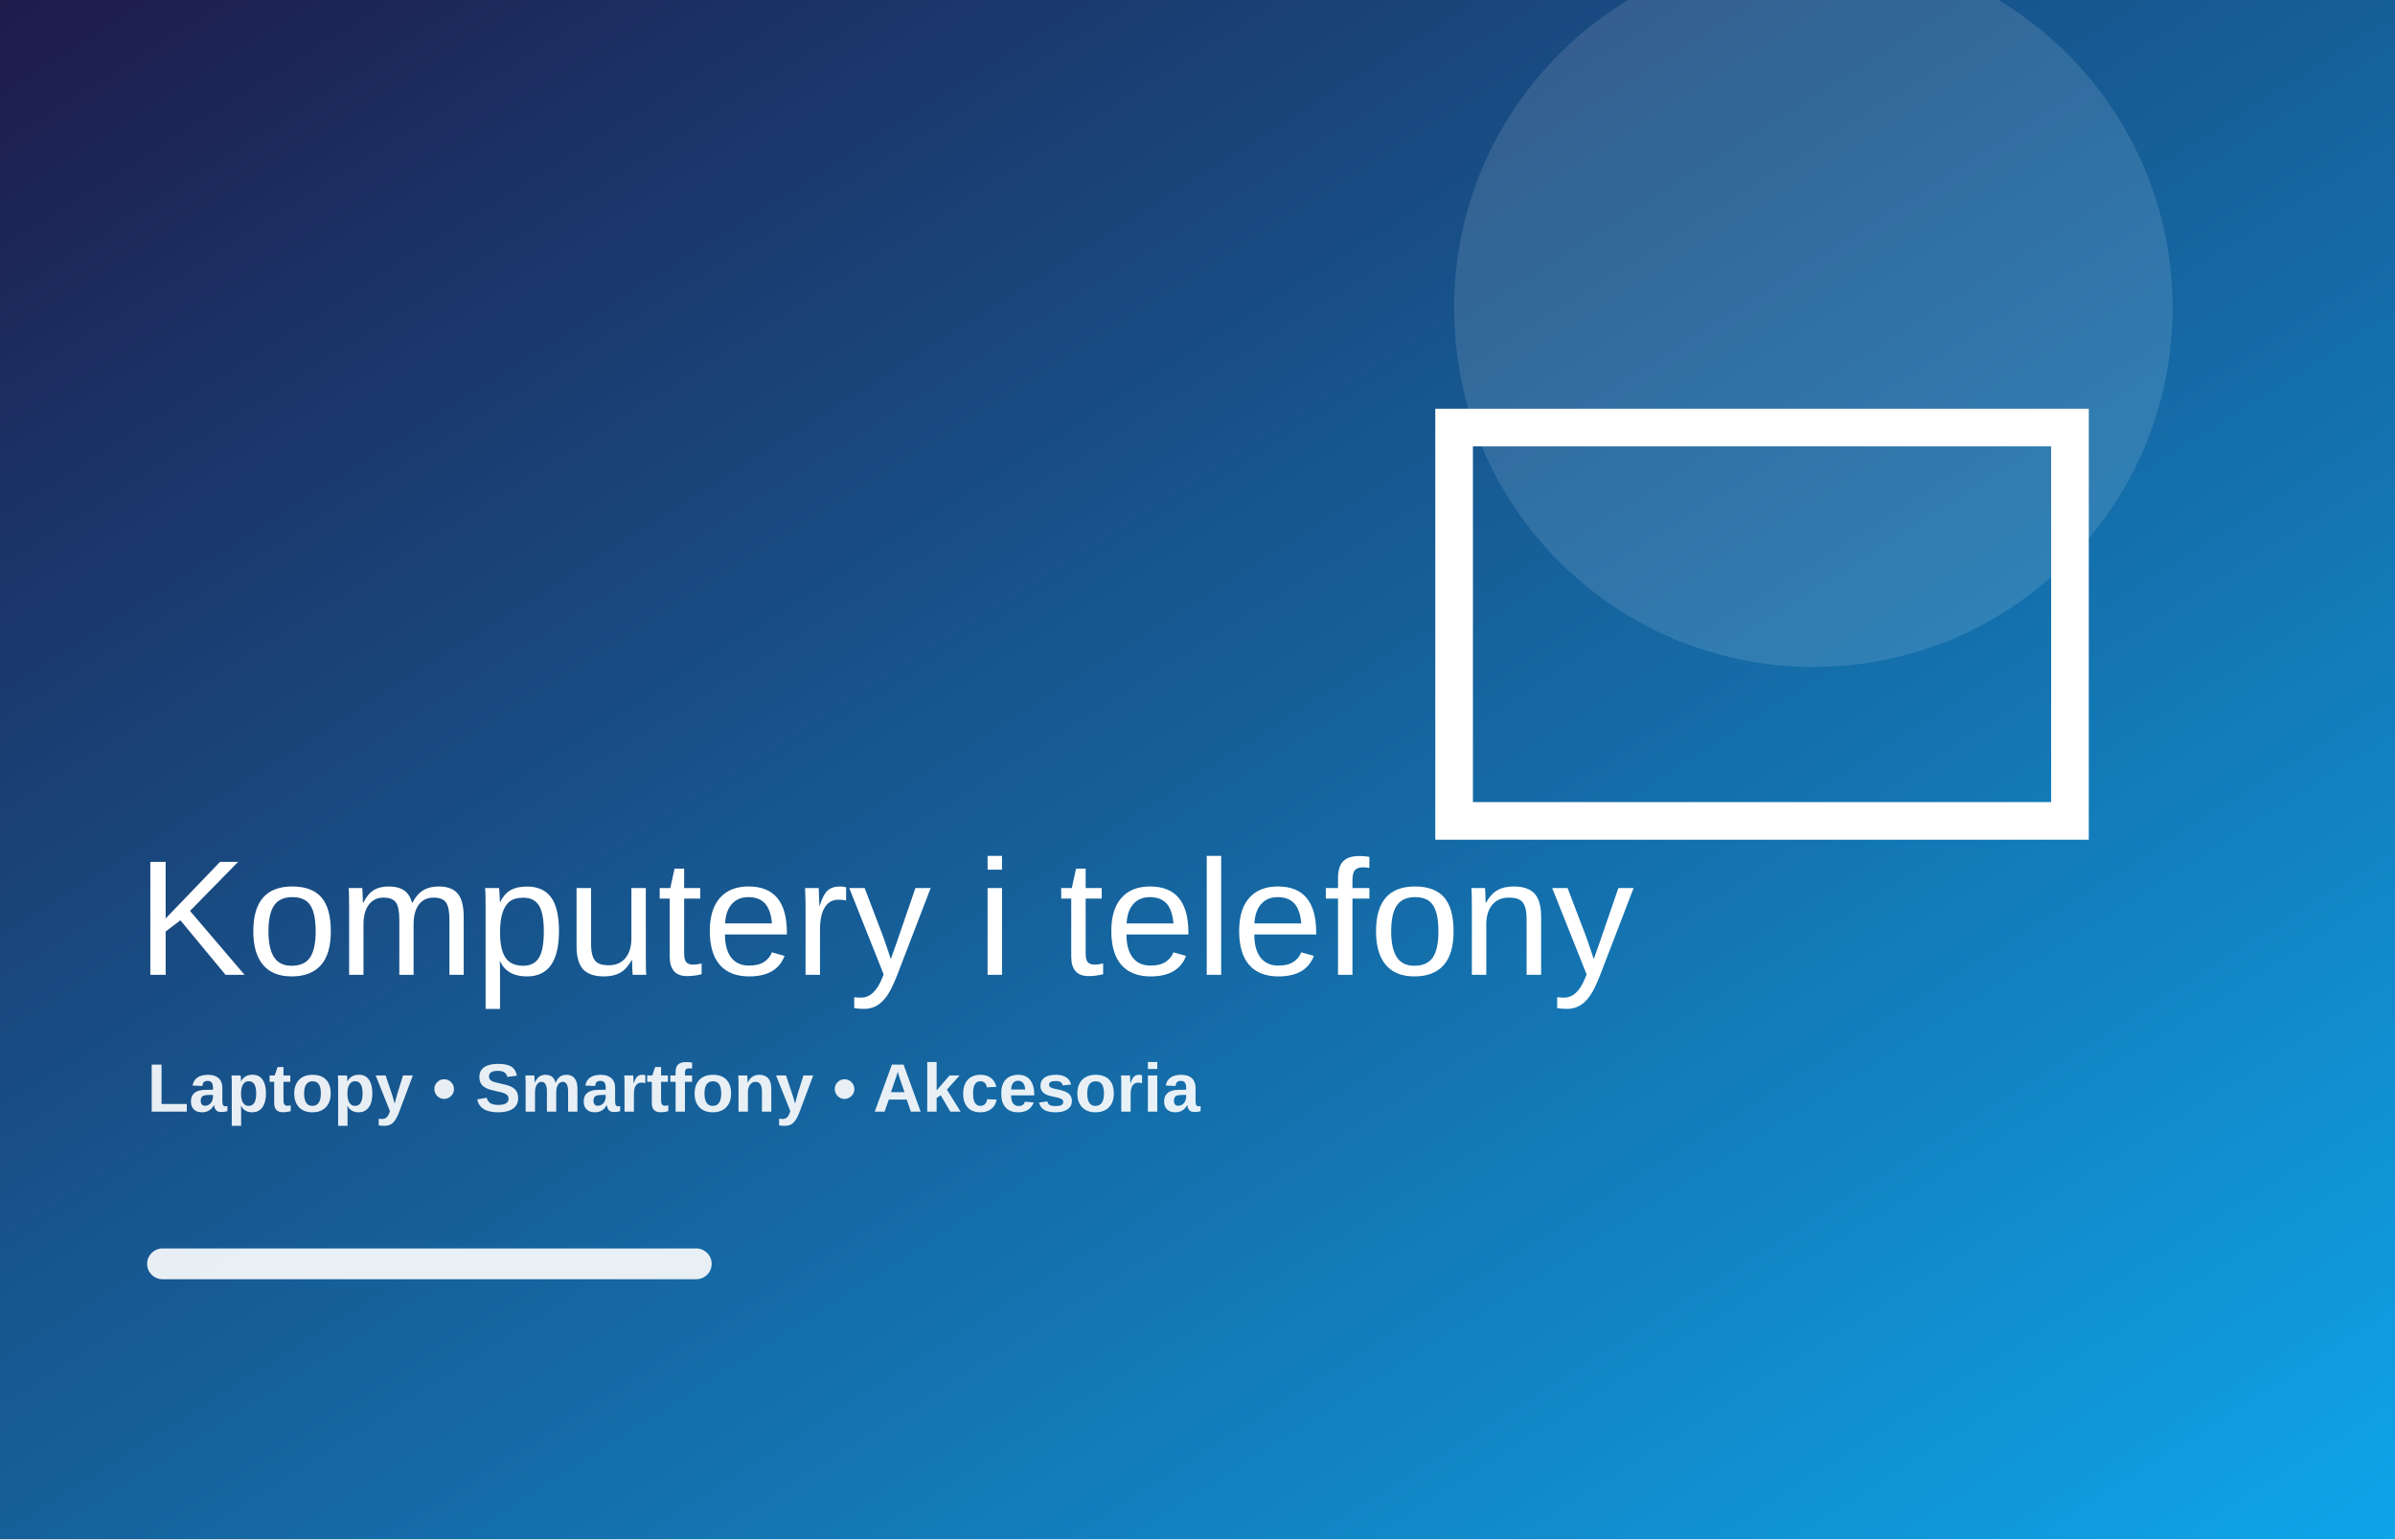
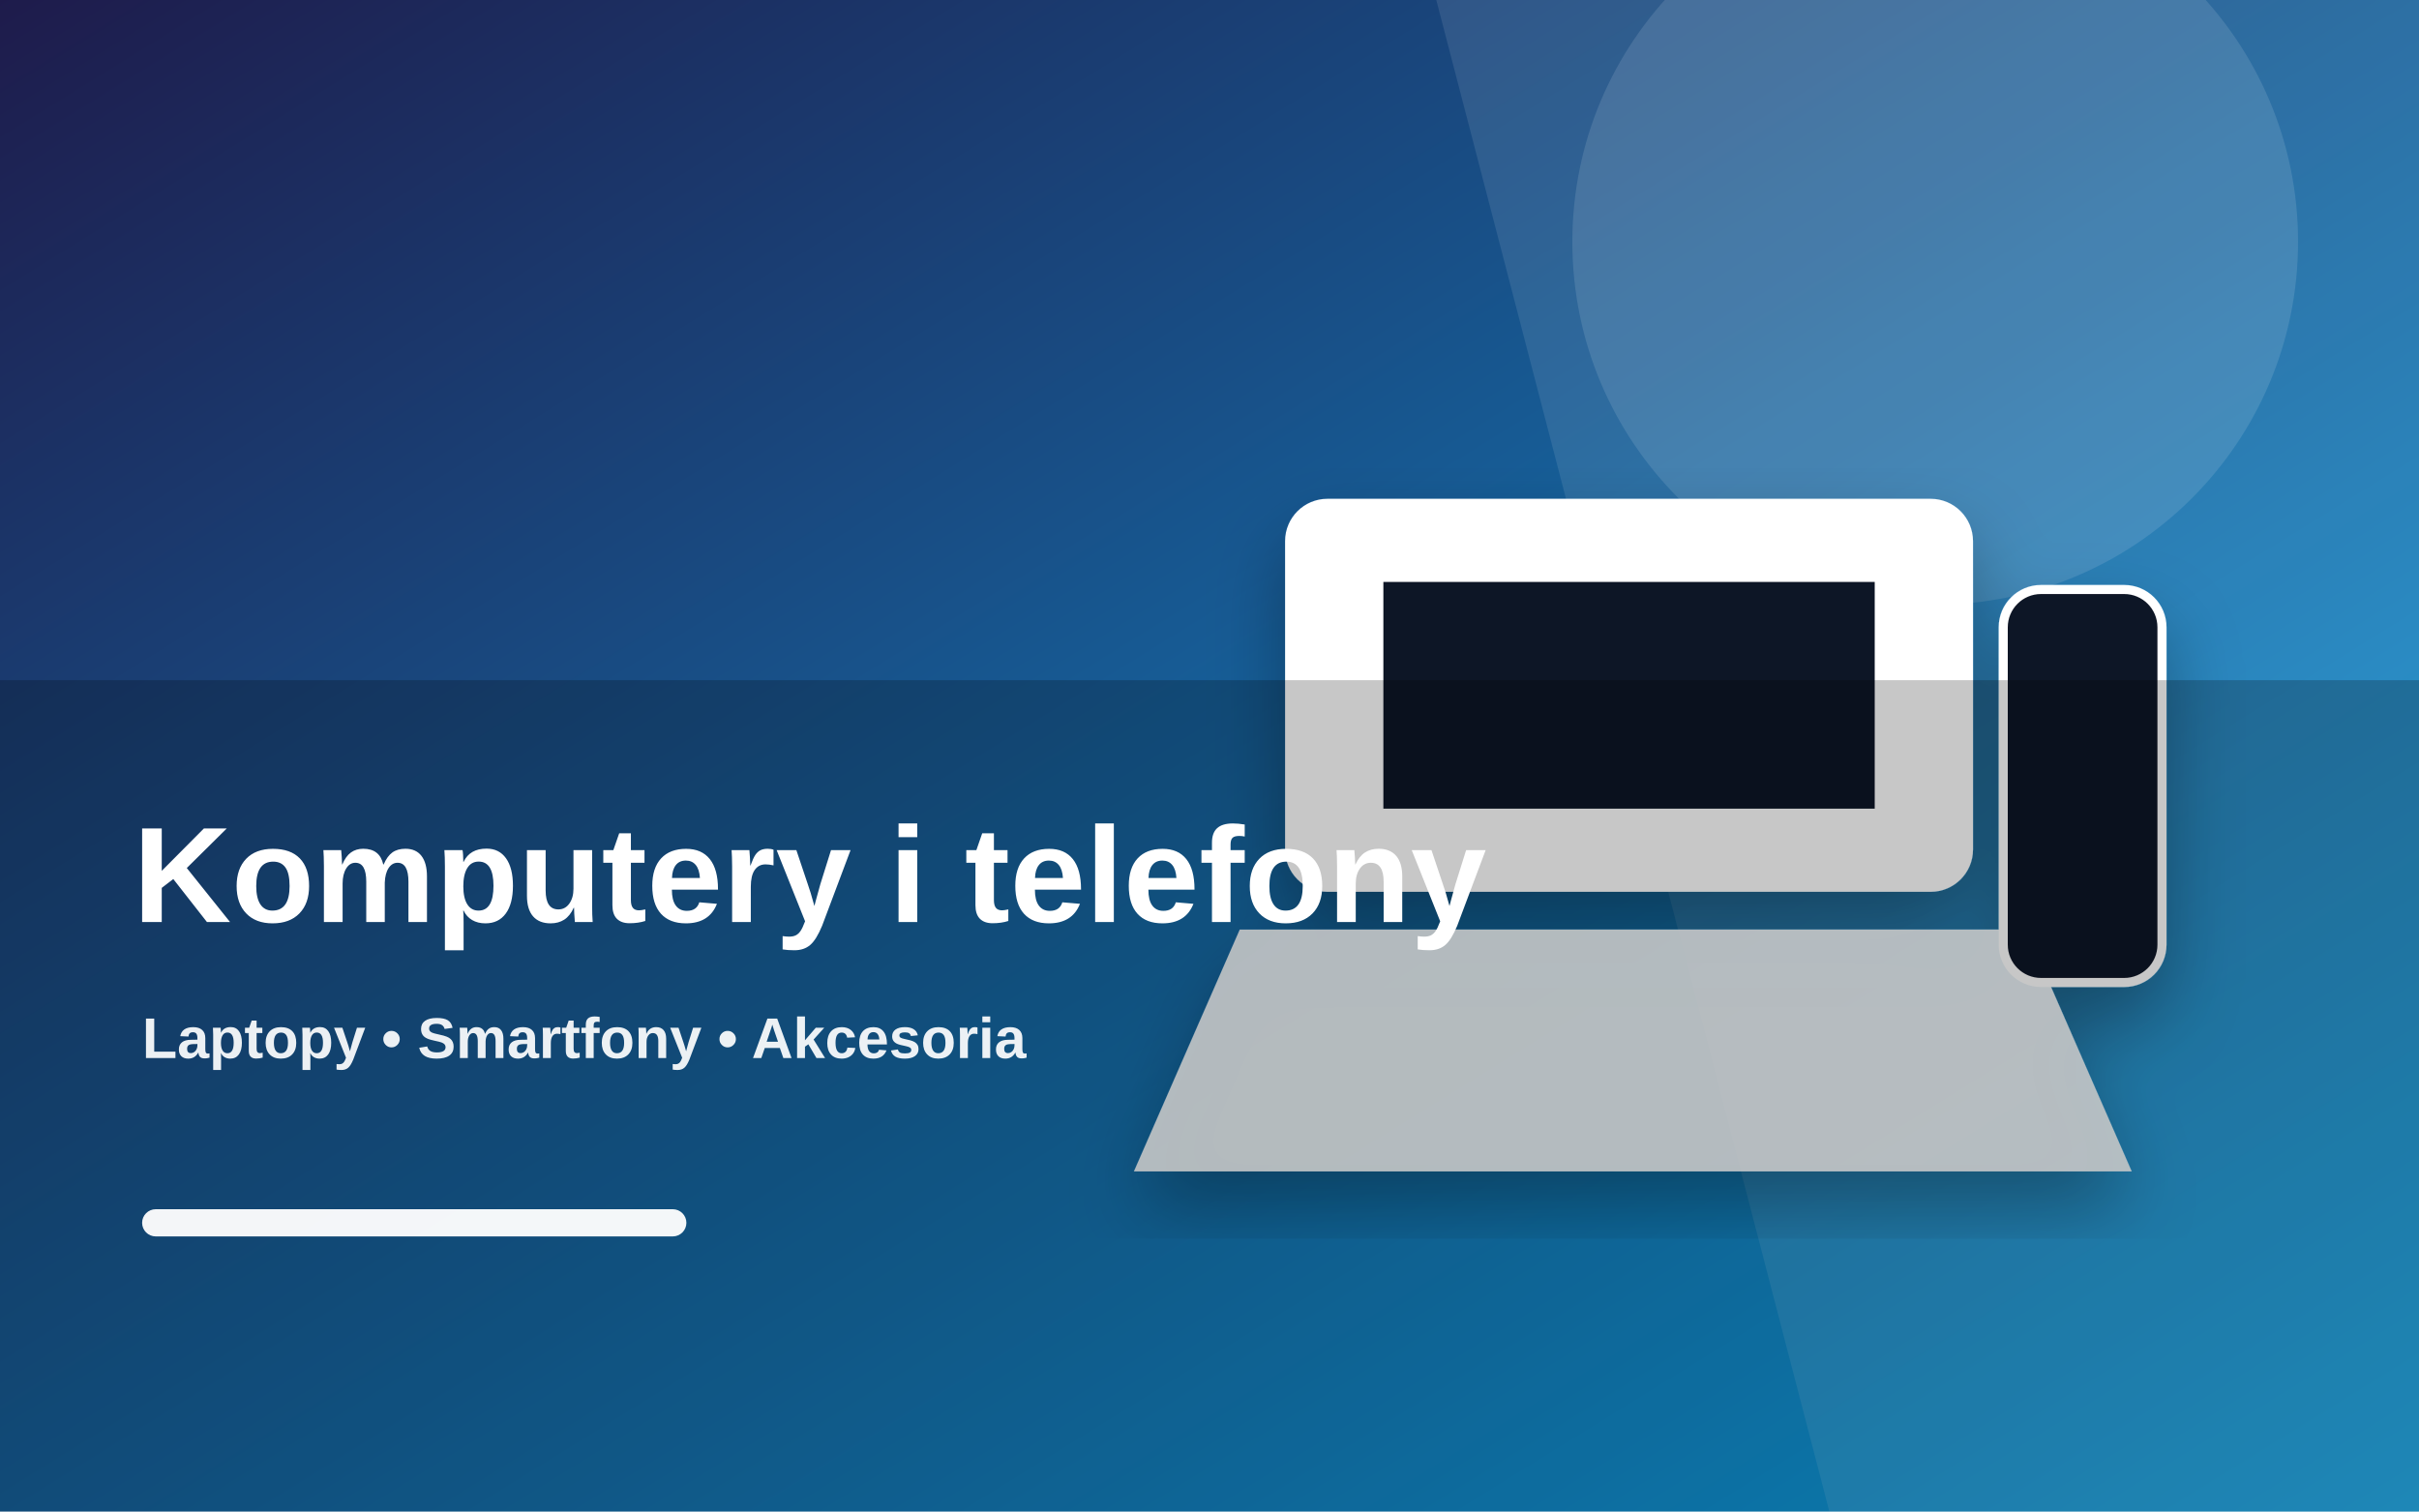
- <svg xmlns="http://www.w3.org/2000/svg" width="1400" height="900" viewBox="0 0 1400 900">
+ <svg xmlns="http://www.w3.org/2000/svg" width="1600" height="1000" viewBox="0 0 1600 1000">
  <defs>
-     <linearGradient id="g" x1="0" x2="1" y1="0" y2="1">
+     <linearGradient id="g" x1="0" y1="0" x2="1" y2="1">
      <stop stop-color="#1e1b4b" />
      <stop offset="1" stop-color="#0ea5e9" />
    </linearGradient>
+     <filter id="shadow">
+       <feDropShadow dx="0" dy="24" stdDeviation="24" flood-opacity=".32" />
+     </filter>
  </defs>
-   <rect width="1400" height="900" fill="url(#g)" />
-   <circle cx="1060" cy="180" r="210" fill="white" opacity=".12" />
-   <path d="M850 250h360v230H850z" fill="none" stroke="white" stroke-width="22" rx="30" />
-   <text x="80" y="570" font-size="96" font-family="Arial Black,Arial" fill="white">Komputery i telefony</text>
-   <text x="86" y="650" font-size="40" font-family="Arial" font-weight="700" fill="white" opacity=".9">Laptopy • Smartfony • Akcesoria</text>
-   <rect x="86" y="730" width="330" height="18" rx="9" fill="white" opacity=".9" />
+   <rect width="1600" height="1000" fill="url(#g)" />
+   <circle cx="1280" cy="160" r="240" fill="white" opacity=".12" />
+   <path d="M950 0h650v1000h-390z" fill="white" opacity=".10" />
+   <g filter="url(#shadow)">
+     <rect x="850" y="330" width="455" height="260" rx="28" fill="white" />
+     <rect x="915" y="385" width="325" height="150" fill="#111827" />
+     <path d="M820 615h520l70 160H750z" fill="white" opacity=".88" />
+     <rect x="1325" y="390" width="105" height="260" rx="25" fill="#111827" stroke="white" stroke-width="6" />
+   </g>
+   <rect y="450" width="1600" height="550" fill="black" opacity=".22" />
+   <text x="88" y="610" font-family="Arial Black,Arial" font-size="90" font-weight="900" fill="white">Komputery i telefony</text>
+   <text x="94" y="700" font-family="Arial, sans-serif" font-size="38" font-weight="800" fill="white" opacity=".92">Laptopy • Smartfony • Akcesoria</text>
+   <rect x="94" y="800" width="360" height="18" rx="9" fill="white" opacity=".95" />
</svg>
